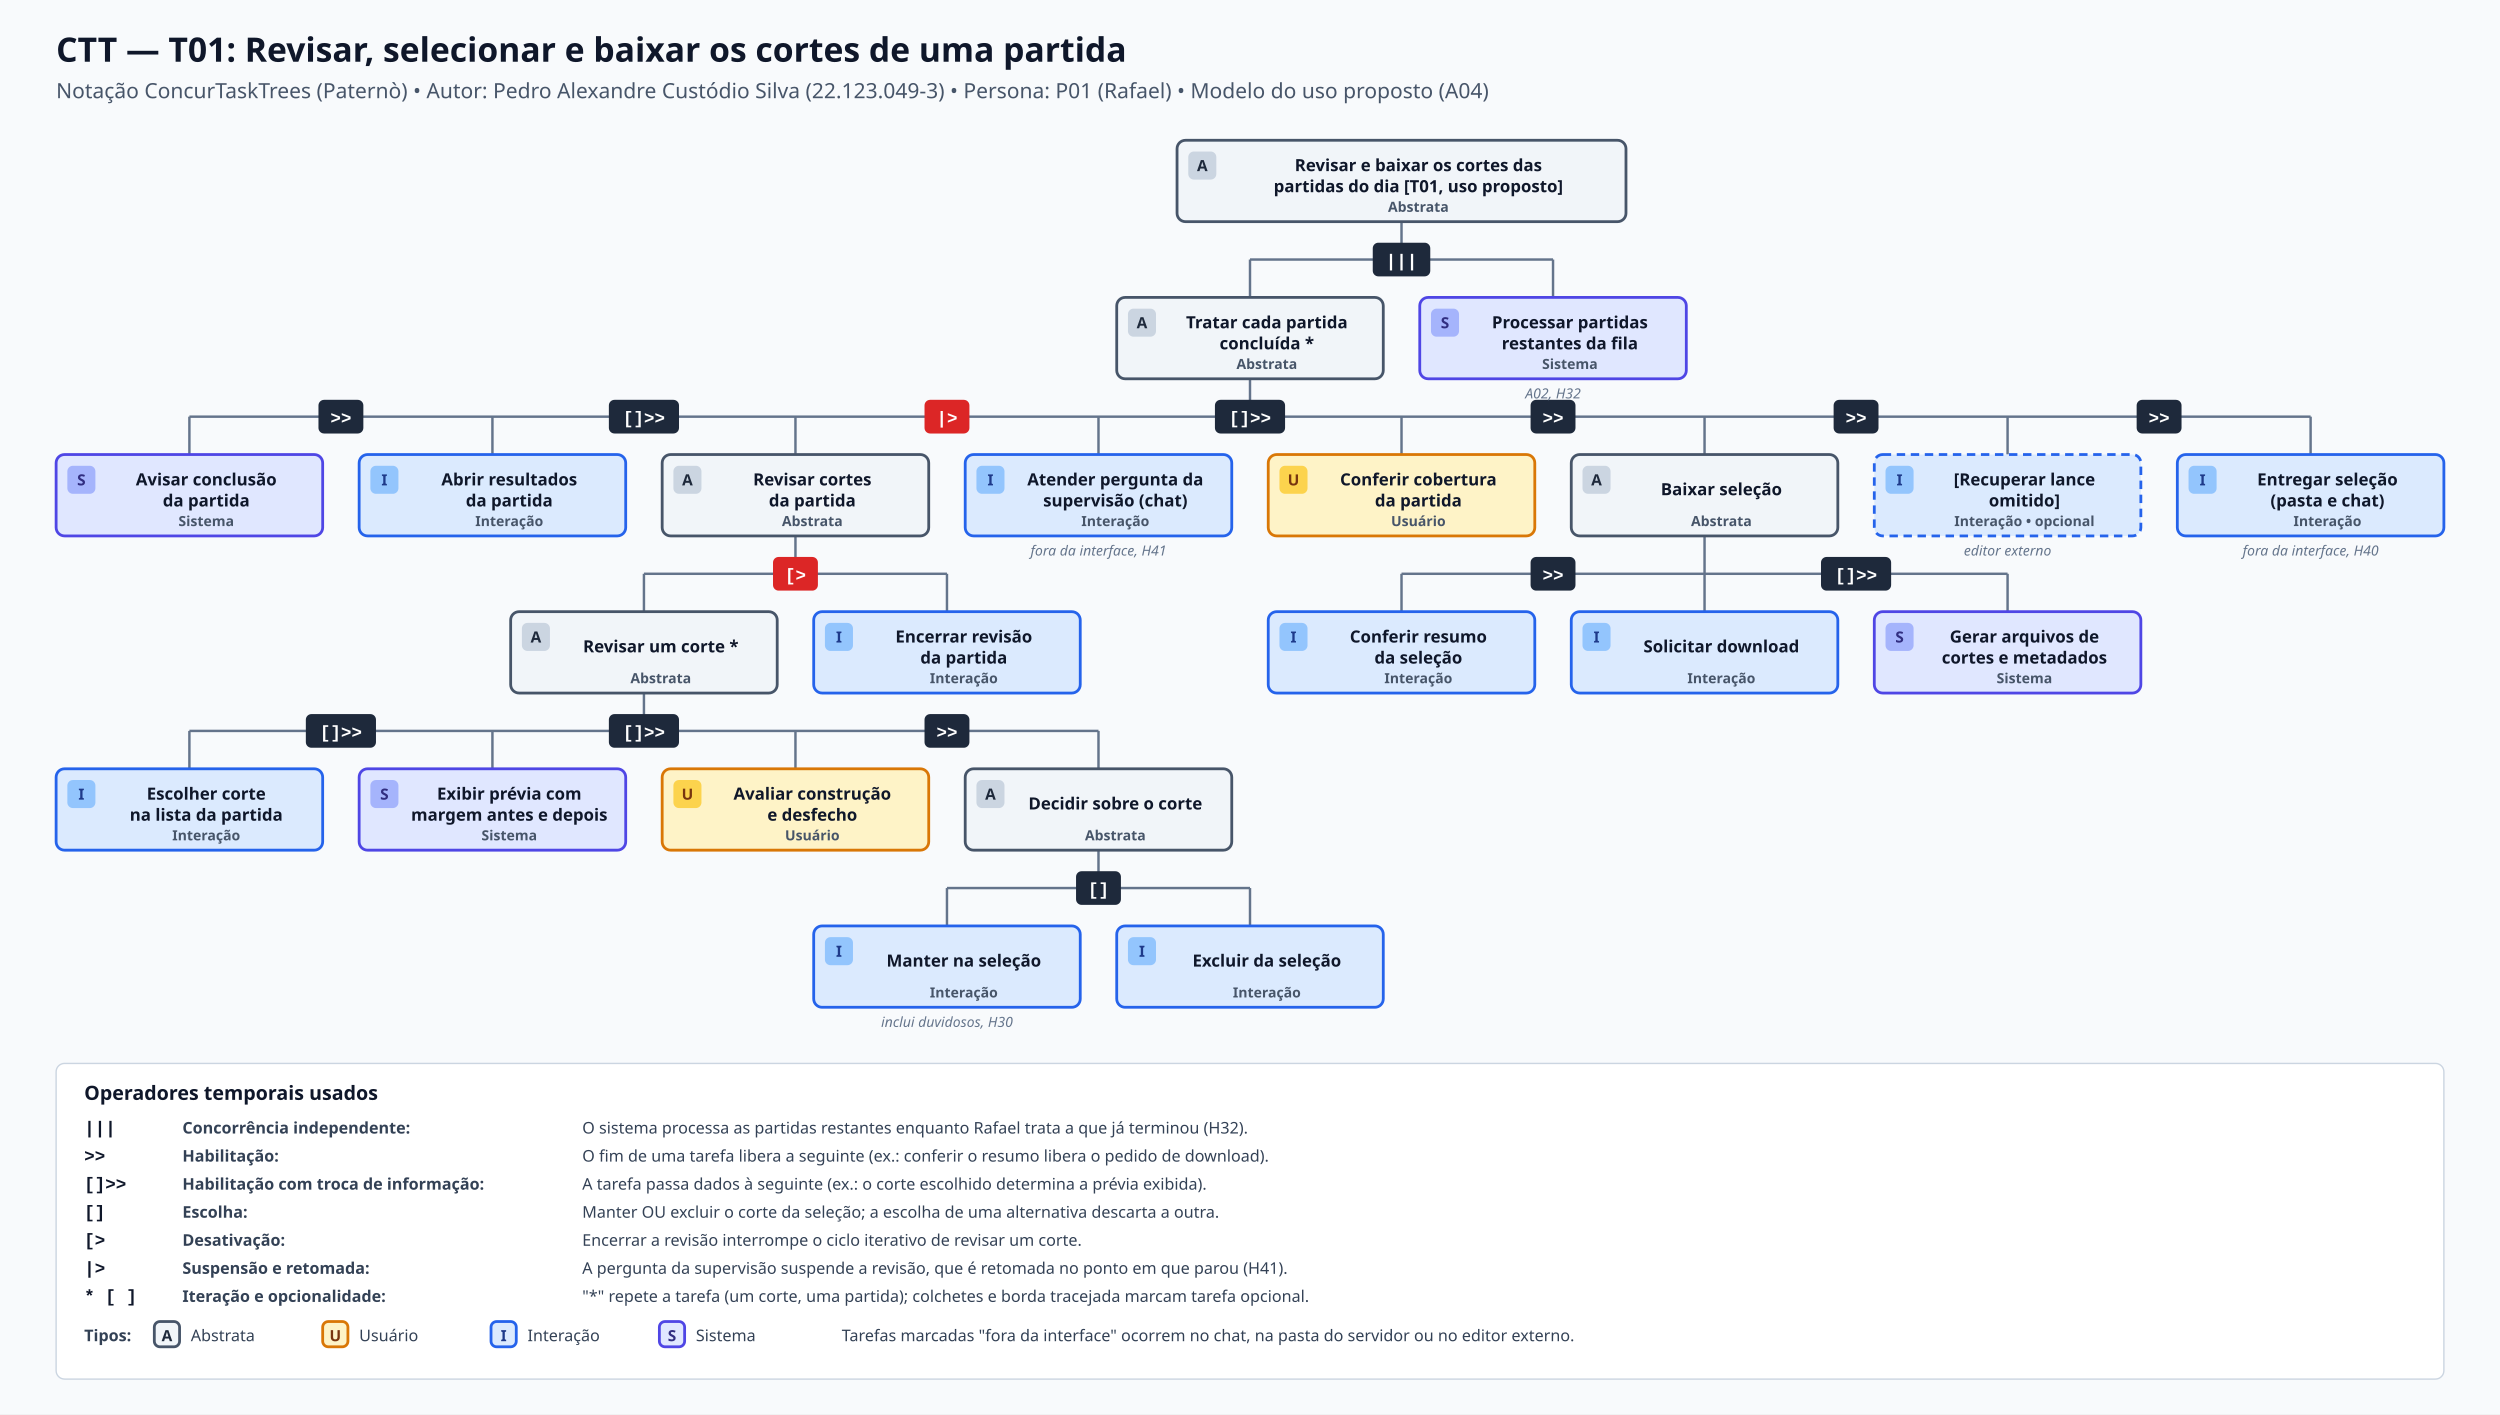
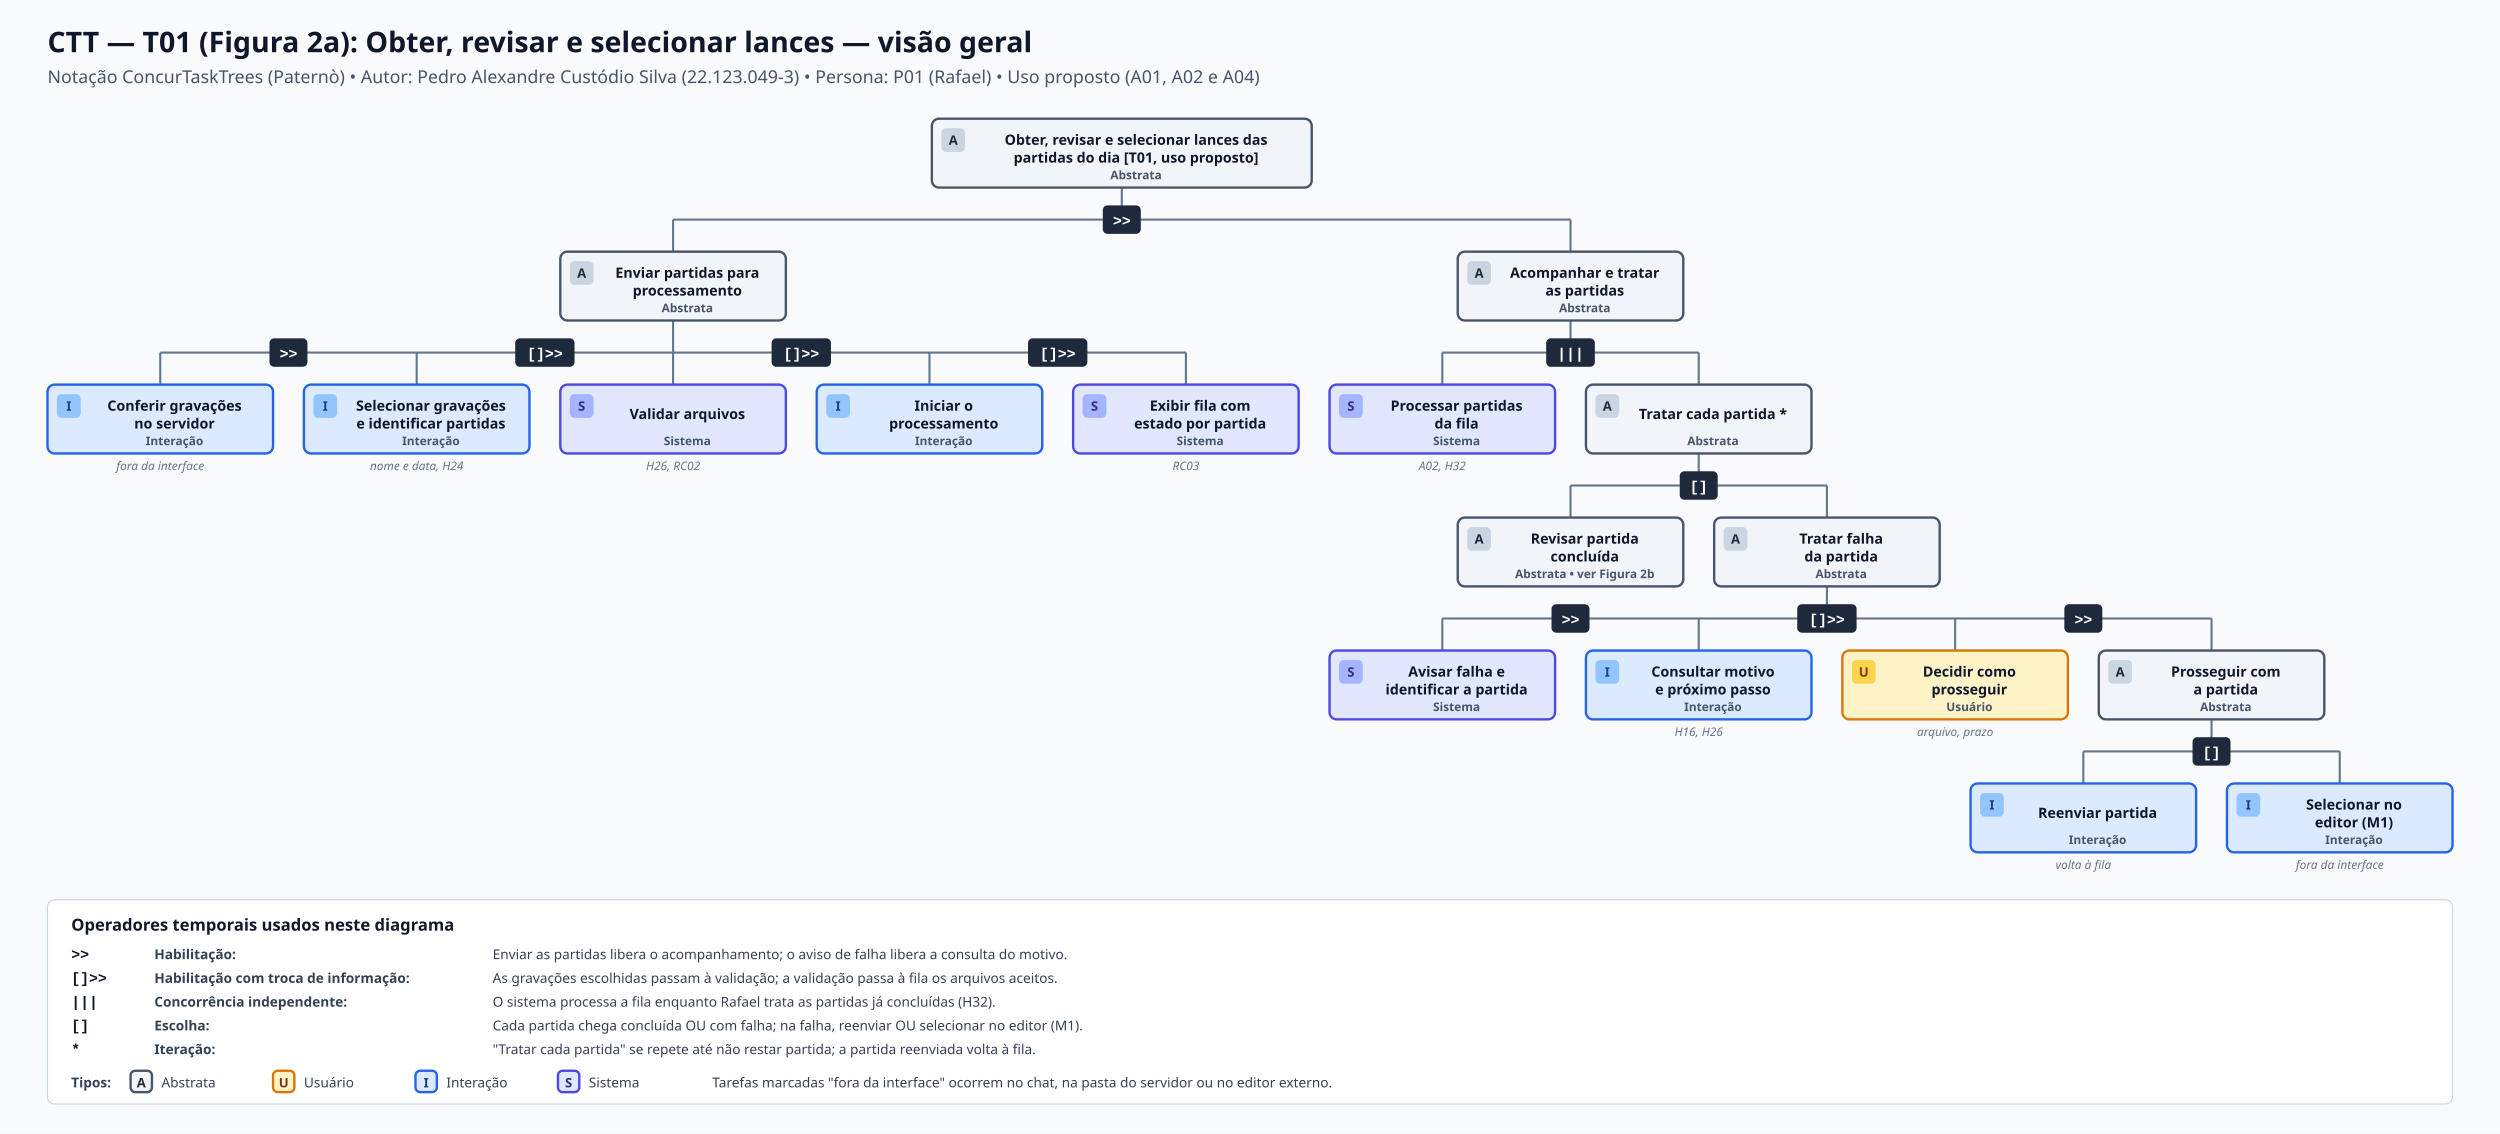
- <svg xmlns="http://www.w3.org/2000/svg" width="1782" height="1008" viewBox="0 0 1782 1008" role="img" aria-labelledby="ctt-title ctt-desc">
+ <svg xmlns="http://www.w3.org/2000/svg" width="2106" height="955" viewBox="0 0 2106 955" role="img" aria-labelledby="ctt-title ctt-desc">
  <defs>
    <style>
      .bg { fill: #f8fafc; }
      .title { font-family: 'Segoe UI', system-ui, -apple-system, sans-serif; font-size: 24px; font-weight: 700; fill: #0f172a; }
      .subtitle { font-family: 'Segoe UI', system-ui, -apple-system, sans-serif; font-size: 15px; fill: #475569; }
      .task-abstract { fill: #f1f5f9; stroke: #475569; stroke-width: 2; }
      .task-user { fill: #fef3c7; stroke: #d97706; stroke-width: 2; }
      .task-interaction { fill: #dbeafe; stroke: #2563eb; stroke-width: 2; }
      .task-system { fill: #e0e7ff; stroke: #4f46e5; stroke-width: 2; }
      .type-letter { font-family: 'Segoe UI', system-ui, -apple-system, sans-serif; font-size: 11px; font-weight: 800; text-anchor: middle; }
      .task-name { font-family: 'Segoe UI', system-ui, -apple-system, sans-serif; font-size: 12px; font-weight: 700; text-anchor: middle; fill: #0f172a; }
      .task-badge { font-family: 'Segoe UI', system-ui, -apple-system, sans-serif; font-size: 10px; font-weight: 600; text-anchor: middle; fill: #475569; }
      .note { font-family: 'Segoe UI', system-ui, -apple-system, sans-serif; font-size: 10px; font-style: italic; text-anchor: middle; fill: #64748b; }
      .op-badge { fill: #1e293b; }
      .op-alert-badge { fill: #dc2626; }
      .op-text { font-family: 'Courier New', monospace; font-size: 12.5px; font-weight: 700; fill: #ffffff; text-anchor: middle; }
      .conn { stroke: #64748b; stroke-width: 1.75; fill: none; }
      .legend-card { fill: #ffffff; stroke: #cbd5e1; stroke-width: 1; }
      .legend-header { font-family: 'Segoe UI', system-ui, -apple-system, sans-serif; font-size: 14px; font-weight: 700; fill: #0f172a; }
      .legend-item { font-family: 'Segoe UI', system-ui, -apple-system, sans-serif; font-size: 11.5px; fill: #334155; }
      .legend-op { font-family: 'Courier New', monospace; font-size: 12.5px; font-weight: 700; fill: #0f172a; }
    </style>
  </defs>
-   <rect width="1782" height="1008" class="bg" />
-   <text x="40.0" y="44.0" class="title">CTT — T01: Revisar, selecionar e baixar os cortes de uma partida</text>
-   <text x="40.0" y="70.0" class="subtitle">Notação ConcurTaskTrees (Paternò) • Autor: Pedro Alexandre Custódio Silva (22.123.049-3) • Persona: P01 (Rafael) • Modelo do uso proposto (A04)</text>
-   <path d="M 999.0 158 L 999.0 185.0" class="conn" />
-   <path d="M 891.0 185.0 L 1107.0 185.0" class="conn" />
-   <path d="M 891.0 185.0 L 891.0 212.0" class="conn" />
-   <path d="M 1107.0 185.0 L 1107.0 212.0" class="conn" />
-   <path d="M 891.0 270 L 891.0 297.0" class="conn" />
-   <path d="M 135.0 297.0 L 1647.0 297.0" class="conn" />
+   <rect width="2106" height="955" class="bg" />
+   <text x="40.0" y="44.0" class="title">CTT — T01 (Figura 2a): Obter, revisar e selecionar lances — visão geral</text>
+   <text x="40.0" y="70.0" class="subtitle">Notação ConcurTaskTrees (Paternò) • Autor: Pedro Alexandre Custódio Silva (22.123.049-3) • Persona: P01 (Rafael) • Uso proposto (A01, A02 e A04)</text>
+   <path d="M 945.0 158 L 945.0 185.0" class="conn" />
+   <path d="M 567.0 185.0 L 1323.0 185.0" class="conn" />
+   <path d="M 567.0 185.0 L 567.0 212.0" class="conn" />
+   <path d="M 1323.0 185.0 L 1323.0 212.0" class="conn" />
+   <path d="M 567.0 270 L 567.0 297.0" class="conn" />
+   <path d="M 135.0 297.0 L 999.0 297.0" class="conn" />
  <path d="M 135.0 297.0 L 135.0 324.0" class="conn" />
  <path d="M 351.0 297.0 L 351.0 324.0" class="conn" />
  <path d="M 567.0 297.0 L 567.0 324.0" class="conn" />
  <path d="M 783.0 297.0 L 783.0 324.0" class="conn" />
  <path d="M 999.0 297.0 L 999.0 324.0" class="conn" />
+   <path d="M 1323.0 270 L 1323.0 297.0" class="conn" />
+   <path d="M 1215.0 297.0 L 1431.0 297.0" class="conn" />
  <path d="M 1215.0 297.0 L 1215.0 324.0" class="conn" />
  <path d="M 1431.0 297.0 L 1431.0 324.0" class="conn" />
-   <path d="M 1647.0 297.0 L 1647.0 324.0" class="conn" />
-   <path d="M 567.0 382 L 567.0 409.0" class="conn" />
-   <path d="M 459.0 409.0 L 675.0 409.0" class="conn" />
-   <path d="M 459.0 409.0 L 459.0 436.0" class="conn" />
-   <path d="M 675.0 409.0 L 675.0 436.0" class="conn" />
-   <path d="M 459.0 494 L 459.0 521.0" class="conn" />
-   <path d="M 135.0 521.0 L 783.0 521.0" class="conn" />
-   <path d="M 135.0 521.0 L 135.0 548.0" class="conn" />
-   <path d="M 351.0 521.0 L 351.0 548.0" class="conn" />
-   <path d="M 567.0 521.0 L 567.0 548.0" class="conn" />
-   <path d="M 783.0 521.0 L 783.0 548.0" class="conn" />
-   <path d="M 783.0 606 L 783.0 633.0" class="conn" />
-   <path d="M 675.0 633.0 L 891.0 633.0" class="conn" />
-   <path d="M 675.0 633.0 L 675.0 660.0" class="conn" />
-   <path d="M 891.0 633.0 L 891.0 660.0" class="conn" />
-   <path d="M 1215.0 382 L 1215.0 409.0" class="conn" />
-   <path d="M 999.0 409.0 L 1431.0 409.0" class="conn" />
-   <path d="M 999.0 409.0 L 999.0 436.0" class="conn" />
-   <path d="M 1215.0 409.0 L 1215.0 436.0" class="conn" />
-   <path d="M 1431.0 409.0 L 1431.0 436.0" class="conn" />
-   <g transform="translate(839.0, 100.0)">
+   <path d="M 1431.0 382 L 1431.0 409.0" class="conn" />
+   <path d="M 1323.0 409.0 L 1539.0 409.0" class="conn" />
+   <path d="M 1323.0 409.0 L 1323.0 436.0" class="conn" />
+   <path d="M 1539.0 409.0 L 1539.0 436.0" class="conn" />
+   <path d="M 1539.0 494 L 1539.0 521.0" class="conn" />
+   <path d="M 1215.0 521.0 L 1863.0 521.0" class="conn" />
+   <path d="M 1215.0 521.0 L 1215.0 548.0" class="conn" />
+   <path d="M 1431.0 521.0 L 1431.0 548.0" class="conn" />
+   <path d="M 1647.0 521.0 L 1647.0 548.0" class="conn" />
+   <path d="M 1863.0 521.0 L 1863.0 548.0" class="conn" />
+   <path d="M 1863.0 606 L 1863.0 633.0" class="conn" />
+   <path d="M 1755.0 633.0 L 1971.0 633.0" class="conn" />
+   <path d="M 1755.0 633.0 L 1755.0 660.0" class="conn" />
+   <path d="M 1971.0 633.0 L 1971.0 660.0" class="conn" />
+   <g transform="translate(785.0, 100.0)">
    <rect width="320" height="58" rx="6" class="task-abstract" />
    <rect x="8" y="8" width="20" height="20" rx="4" fill="#cbd5e1" />
    <text x="18.0" y="22.0" class="type-letter" fill="#1e293b">A</text>
-     <text x="172.0" y="22.0" class="task-name">Revisar e baixar os cortes das</text>
+     <text x="172.0" y="22.0" class="task-name">Obter, revisar e selecionar lances das</text>
    <text x="172.0" y="37.0" class="task-name">partidas do dia [T01, uso proposto]</text>
    <text x="172.0" y="51.0" class="task-badge">Abstrata</text>
  </g>
-   <g transform="translate(978.5, 173.0)">
+   <g transform="translate(929.0, 173.0)">
+     <rect width="32" height="24" rx="4" class="op-badge" />
+     <text x="16.0" y="17.0" class="op-text">&gt;&gt;</text>
+   </g>
+   <g transform="translate(472.0, 212.0)">
+     <rect width="190" height="58" rx="6" class="task-abstract" />
+     <rect x="8" y="8" width="20" height="20" rx="4" fill="#cbd5e1" />
+     <text x="18.0" y="22.0" class="type-letter" fill="#1e293b">A</text>
+     <text x="107.0" y="22.0" class="task-name">Enviar partidas para</text>
+     <text x="107.0" y="37.0" class="task-name">processamento</text>
+     <text x="107.0" y="51.0" class="task-badge">Abstrata</text>
+   </g>
+   <g transform="translate(227.0, 285.0)">
+     <rect width="32" height="24" rx="4" class="op-badge" />
+     <text x="16.0" y="17.0" class="op-text">&gt;&gt;</text>
+   </g>
+   <g transform="translate(434.0, 285.0)">
+     <rect width="50" height="24" rx="4" class="op-badge" />
+     <text x="25.0" y="17.0" class="op-text">[]&gt;&gt;</text>
+   </g>
+   <g transform="translate(650.0, 285.0)">
+     <rect width="50" height="24" rx="4" class="op-badge" />
+     <text x="25.0" y="17.0" class="op-text">[]&gt;&gt;</text>
+   </g>
+   <g transform="translate(866.0, 285.0)">
+     <rect width="50" height="24" rx="4" class="op-badge" />
+     <text x="25.0" y="17.0" class="op-text">[]&gt;&gt;</text>
+   </g>
+   <g transform="translate(40.0, 324.0)">
+     <rect width="190" height="58" rx="6" class="task-interaction" />
+     <rect x="8" y="8" width="20" height="20" rx="4" fill="#93c5fd" />
+     <text x="18.0" y="22.0" class="type-letter" fill="#1e3a8a">I</text>
+     <text x="107.0" y="22.0" class="task-name">Conferir gravações</text>
+     <text x="107.0" y="37.0" class="task-name">no servidor</text>
+     <text x="107.0" y="51.0" class="task-badge">Interação</text>
+   </g>
+   <text x="135.0" y="396.0" class="note">fora da interface</text>
+   <g transform="translate(256.0, 324.0)">
+     <rect width="190" height="58" rx="6" class="task-interaction" />
+     <rect x="8" y="8" width="20" height="20" rx="4" fill="#93c5fd" />
+     <text x="18.0" y="22.0" class="type-letter" fill="#1e3a8a">I</text>
+     <text x="107.0" y="22.0" class="task-name">Selecionar gravações</text>
+     <text x="107.0" y="37.0" class="task-name">e identificar partidas</text>
+     <text x="107.0" y="51.0" class="task-badge">Interação</text>
+   </g>
+   <text x="351.0" y="396.0" class="note">nome e data, H24</text>
+   <g transform="translate(472.0, 324.0)">
+     <rect width="190" height="58" rx="6" class="task-system" />
+     <rect x="8" y="8" width="20" height="20" rx="4" fill="#a5b4fc" />
+     <text x="18.0" y="22.0" class="type-letter" fill="#312e81">S</text>
+     <text x="107.0" y="29.0" class="task-name">Validar arquivos</text>
+     <text x="107.0" y="51.0" class="task-badge">Sistema</text>
+   </g>
+   <text x="567.0" y="396.0" class="note">H26, RC02</text>
+   <g transform="translate(688.0, 324.0)">
+     <rect width="190" height="58" rx="6" class="task-interaction" />
+     <rect x="8" y="8" width="20" height="20" rx="4" fill="#93c5fd" />
+     <text x="18.0" y="22.0" class="type-letter" fill="#1e3a8a">I</text>
+     <text x="107.0" y="22.0" class="task-name">Iniciar o</text>
+     <text x="107.0" y="37.0" class="task-name">processamento</text>
+     <text x="107.0" y="51.0" class="task-badge">Interação</text>
+   </g>
+   <g transform="translate(904.0, 324.0)">
+     <rect width="190" height="58" rx="6" class="task-system" />
+     <rect x="8" y="8" width="20" height="20" rx="4" fill="#a5b4fc" />
+     <text x="18.0" y="22.0" class="type-letter" fill="#312e81">S</text>
+     <text x="107.0" y="22.0" class="task-name">Exibir fila com</text>
+     <text x="107.0" y="37.0" class="task-name">estado por partida</text>
+     <text x="107.0" y="51.0" class="task-badge">Sistema</text>
+   </g>
+   <text x="999.0" y="396.0" class="note">RC03</text>
+   <g transform="translate(1228.0, 212.0)">
+     <rect width="190" height="58" rx="6" class="task-abstract" />
+     <rect x="8" y="8" width="20" height="20" rx="4" fill="#cbd5e1" />
+     <text x="18.0" y="22.0" class="type-letter" fill="#1e293b">A</text>
+     <text x="107.0" y="22.0" class="task-name">Acompanhar e tratar</text>
+     <text x="107.0" y="37.0" class="task-name">as partidas</text>
+     <text x="107.0" y="51.0" class="task-badge">Abstrata</text>
+   </g>
+   <g transform="translate(1302.5, 285.0)">
    <rect width="41" height="24" rx="4" class="op-badge" />
    <text x="20.5" y="17.0" class="op-text">|||</text>
  </g>
-   <g transform="translate(796.0, 212.0)">
-     <rect width="190" height="58" rx="6" class="task-abstract" />
-     <rect x="8" y="8" width="20" height="20" rx="4" fill="#cbd5e1" />
-     <text x="18.0" y="22.0" class="type-letter" fill="#1e293b">A</text>
-     <text x="107.0" y="22.0" class="task-name">Tratar cada partida</text>
-     <text x="107.0" y="37.0" class="task-name">concluída *</text>
-     <text x="107.0" y="51.0" class="task-badge">Abstrata</text>
-   </g>
-   <g transform="translate(227.0, 285.0)">
-     <rect width="32" height="24" rx="4" class="op-badge" />
-     <text x="16.0" y="17.0" class="op-text">&gt;&gt;</text>
-   </g>
-   <g transform="translate(434.0, 285.0)">
-     <rect width="50" height="24" rx="4" class="op-badge" />
-     <text x="25.0" y="17.0" class="op-text">[]&gt;&gt;</text>
-   </g>
-   <g transform="translate(659.0, 285.0)">
-     <rect width="32" height="24" rx="4" class="op-alert-badge" />
-     <text x="16.0" y="17.0" class="op-text">|&gt;</text>
-   </g>
-   <g transform="translate(866.0, 285.0)">
-     <rect width="50" height="24" rx="4" class="op-badge" />
-     <text x="25.0" y="17.0" class="op-text">[]&gt;&gt;</text>
-   </g>
-   <g transform="translate(1091.0, 285.0)">
-     <rect width="32" height="24" rx="4" class="op-badge" />
-     <text x="16.0" y="17.0" class="op-text">&gt;&gt;</text>
-   </g>
-   <g transform="translate(1307.0, 285.0)">
-     <rect width="32" height="24" rx="4" class="op-badge" />
-     <text x="16.0" y="17.0" class="op-text">&gt;&gt;</text>
-   </g>
-   <g transform="translate(1523.0, 285.0)">
-     <rect width="32" height="24" rx="4" class="op-badge" />
-     <text x="16.0" y="17.0" class="op-text">&gt;&gt;</text>
-   </g>
-   <g transform="translate(40.0, 324.0)">
-     <rect width="190" height="58" rx="6" class="task-system" />
-     <rect x="8" y="8" width="20" height="20" rx="4" fill="#a5b4fc" />
-     <text x="18.0" y="22.0" class="type-letter" fill="#312e81">S</text>
-     <text x="107.0" y="22.0" class="task-name">Avisar conclusão</text>
+   <g transform="translate(1120.0, 324.0)">
+     <rect width="190" height="58" rx="6" class="task-system" />
+     <rect x="8" y="8" width="20" height="20" rx="4" fill="#a5b4fc" />
+     <text x="18.0" y="22.0" class="type-letter" fill="#312e81">S</text>
+     <text x="107.0" y="22.0" class="task-name">Processar partidas</text>
+     <text x="107.0" y="37.0" class="task-name">da fila</text>
+     <text x="107.0" y="51.0" class="task-badge">Sistema</text>
+   </g>
+   <text x="1215.0" y="396.0" class="note">A02, H32</text>
+   <g transform="translate(1336.0, 324.0)">
+     <rect width="190" height="58" rx="6" class="task-abstract" />
+     <rect x="8" y="8" width="20" height="20" rx="4" fill="#cbd5e1" />
+     <text x="18.0" y="22.0" class="type-letter" fill="#1e293b">A</text>
+     <text x="107.0" y="29.0" class="task-name">Tratar cada partida *</text>
+     <text x="107.0" y="51.0" class="task-badge">Abstrata</text>
+   </g>
+   <g transform="translate(1415.0, 397.0)">
+     <rect width="32" height="24" rx="4" class="op-badge" />
+     <text x="16.0" y="17.0" class="op-text">[]</text>
+   </g>
+   <g transform="translate(1228.0, 436.0)">
+     <rect width="190" height="58" rx="6" class="task-abstract" stroke-width="3" stroke="#0f172a" />
+     <rect x="8" y="8" width="20" height="20" rx="4" fill="#cbd5e1" />
+     <text x="18.0" y="22.0" class="type-letter" fill="#1e293b">A</text>
+     <text x="107.0" y="22.0" class="task-name">Revisar partida</text>
+     <text x="107.0" y="37.0" class="task-name">concluída</text>
+     <text x="107.0" y="51.0" class="task-badge">Abstrata • ver Figura 2b</text>
+   </g>
+   <g transform="translate(1444.0, 436.0)">
+     <rect width="190" height="58" rx="6" class="task-abstract" />
+     <rect x="8" y="8" width="20" height="20" rx="4" fill="#cbd5e1" />
+     <text x="18.0" y="22.0" class="type-letter" fill="#1e293b">A</text>
+     <text x="107.0" y="22.0" class="task-name">Tratar falha</text>
    <text x="107.0" y="37.0" class="task-name">da partida</text>
-     <text x="107.0" y="51.0" class="task-badge">Sistema</text>
-   </g>
-   <g transform="translate(256.0, 324.0)">
-     <rect width="190" height="58" rx="6" class="task-interaction" />
-     <rect x="8" y="8" width="20" height="20" rx="4" fill="#93c5fd" />
-     <text x="18.0" y="22.0" class="type-letter" fill="#1e3a8a">I</text>
-     <text x="107.0" y="22.0" class="task-name">Abrir resultados</text>
-     <text x="107.0" y="37.0" class="task-name">da partida</text>
-     <text x="107.0" y="51.0" class="task-badge">Interação</text>
-   </g>
-   <g transform="translate(472.0, 324.0)">
-     <rect width="190" height="58" rx="6" class="task-abstract" />
-     <rect x="8" y="8" width="20" height="20" rx="4" fill="#cbd5e1" />
-     <text x="18.0" y="22.0" class="type-letter" fill="#1e293b">A</text>
-     <text x="107.0" y="22.0" class="task-name">Revisar cortes</text>
-     <text x="107.0" y="37.0" class="task-name">da partida</text>
-     <text x="107.0" y="51.0" class="task-badge">Abstrata</text>
-   </g>
-   <g transform="translate(551.0, 397.0)">
-     <rect width="32" height="24" rx="4" class="op-alert-badge" />
-     <text x="16.0" y="17.0" class="op-text">[&gt;</text>
-   </g>
-   <g transform="translate(364.0, 436.0)">
-     <rect width="190" height="58" rx="6" class="task-abstract" />
-     <rect x="8" y="8" width="20" height="20" rx="4" fill="#cbd5e1" />
-     <text x="18.0" y="22.0" class="type-letter" fill="#1e293b">A</text>
-     <text x="107.0" y="29.0" class="task-name">Revisar um corte *</text>
-     <text x="107.0" y="51.0" class="task-badge">Abstrata</text>
-   </g>
-   <g transform="translate(218.0, 509.0)">
-     <rect width="50" height="24" rx="4" class="op-badge" />
-     <text x="25.0" y="17.0" class="op-text">[]&gt;&gt;</text>
-   </g>
-   <g transform="translate(434.0, 509.0)">
-     <rect width="50" height="24" rx="4" class="op-badge" />
-     <text x="25.0" y="17.0" class="op-text">[]&gt;&gt;</text>
-   </g>
-   <g transform="translate(659.0, 509.0)">
-     <rect width="32" height="24" rx="4" class="op-badge" />
-     <text x="16.0" y="17.0" class="op-text">&gt;&gt;</text>
-   </g>
-   <g transform="translate(40.0, 548.0)">
-     <rect width="190" height="58" rx="6" class="task-interaction" />
-     <rect x="8" y="8" width="20" height="20" rx="4" fill="#93c5fd" />
-     <text x="18.0" y="22.0" class="type-letter" fill="#1e3a8a">I</text>
-     <text x="107.0" y="22.0" class="task-name">Escolher corte</text>
-     <text x="107.0" y="37.0" class="task-name">na lista da partida</text>
-     <text x="107.0" y="51.0" class="task-badge">Interação</text>
-   </g>
-   <g transform="translate(256.0, 548.0)">
-     <rect width="190" height="58" rx="6" class="task-system" />
-     <rect x="8" y="8" width="20" height="20" rx="4" fill="#a5b4fc" />
-     <text x="18.0" y="22.0" class="type-letter" fill="#312e81">S</text>
-     <text x="107.0" y="22.0" class="task-name">Exibir prévia com</text>
-     <text x="107.0" y="37.0" class="task-name">margem antes e depois</text>
-     <text x="107.0" y="51.0" class="task-badge">Sistema</text>
-   </g>
-   <g transform="translate(472.0, 548.0)">
+     <text x="107.0" y="51.0" class="task-badge">Abstrata</text>
+   </g>
+   <g transform="translate(1307.0, 509.0)">
+     <rect width="32" height="24" rx="4" class="op-badge" />
+     <text x="16.0" y="17.0" class="op-text">&gt;&gt;</text>
+   </g>
+   <g transform="translate(1514.0, 509.0)">
+     <rect width="50" height="24" rx="4" class="op-badge" />
+     <text x="25.0" y="17.0" class="op-text">[]&gt;&gt;</text>
+   </g>
+   <g transform="translate(1739.0, 509.0)">
+     <rect width="32" height="24" rx="4" class="op-badge" />
+     <text x="16.0" y="17.0" class="op-text">&gt;&gt;</text>
+   </g>
+   <g transform="translate(1120.0, 548.0)">
+     <rect width="190" height="58" rx="6" class="task-system" />
+     <rect x="8" y="8" width="20" height="20" rx="4" fill="#a5b4fc" />
+     <text x="18.0" y="22.0" class="type-letter" fill="#312e81">S</text>
+     <text x="107.0" y="22.0" class="task-name">Avisar falha e</text>
+     <text x="107.0" y="37.0" class="task-name">identificar a partida</text>
+     <text x="107.0" y="51.0" class="task-badge">Sistema</text>
+   </g>
+   <g transform="translate(1336.0, 548.0)">
+     <rect width="190" height="58" rx="6" class="task-interaction" />
+     <rect x="8" y="8" width="20" height="20" rx="4" fill="#93c5fd" />
+     <text x="18.0" y="22.0" class="type-letter" fill="#1e3a8a">I</text>
+     <text x="107.0" y="22.0" class="task-name">Consultar motivo</text>
+     <text x="107.0" y="37.0" class="task-name">e próximo passo</text>
+     <text x="107.0" y="51.0" class="task-badge">Interação</text>
+   </g>
+   <text x="1431.0" y="620.0" class="note">H16, H26</text>
+   <g transform="translate(1552.0, 548.0)">
    <rect width="190" height="58" rx="6" class="task-user" />
    <rect x="8" y="8" width="20" height="20" rx="4" fill="#fcd34d" />
    <text x="18.0" y="22.0" class="type-letter" fill="#78350f">U</text>
-     <text x="107.0" y="22.0" class="task-name">Avaliar construção</text>
-     <text x="107.0" y="37.0" class="task-name">e desfecho</text>
+     <text x="107.0" y="22.0" class="task-name">Decidir como</text>
+     <text x="107.0" y="37.0" class="task-name">prosseguir</text>
    <text x="107.0" y="51.0" class="task-badge">Usuário</text>
  </g>
-   <g transform="translate(688.0, 548.0)">
-     <rect width="190" height="58" rx="6" class="task-abstract" />
-     <rect x="8" y="8" width="20" height="20" rx="4" fill="#cbd5e1" />
-     <text x="18.0" y="22.0" class="type-letter" fill="#1e293b">A</text>
-     <text x="107.0" y="29.0" class="task-name">Decidir sobre o corte</text>
-     <text x="107.0" y="51.0" class="task-badge">Abstrata</text>
-   </g>
-   <g transform="translate(767.0, 621.0)">
+   <text x="1647.0" y="620.0" class="note">arquivo, prazo</text>
+   <g transform="translate(1768.0, 548.0)">
+     <rect width="190" height="58" rx="6" class="task-abstract" />
+     <rect x="8" y="8" width="20" height="20" rx="4" fill="#cbd5e1" />
+     <text x="18.0" y="22.0" class="type-letter" fill="#1e293b">A</text>
+     <text x="107.0" y="22.0" class="task-name">Prosseguir com</text>
+     <text x="107.0" y="37.0" class="task-name">a partida</text>
+     <text x="107.0" y="51.0" class="task-badge">Abstrata</text>
+   </g>
+   <g transform="translate(1847.0, 621.0)">
    <rect width="32" height="24" rx="4" class="op-badge" />
    <text x="16.0" y="17.0" class="op-text">[]</text>
  </g>
-   <g transform="translate(580.0, 660.0)">
-     <rect width="190" height="58" rx="6" class="task-interaction" />
-     <rect x="8" y="8" width="20" height="20" rx="4" fill="#93c5fd" />
-     <text x="18.0" y="22.0" class="type-letter" fill="#1e3a8a">I</text>
-     <text x="107.0" y="29.0" class="task-name">Manter na seleção</text>
-     <text x="107.0" y="51.0" class="task-badge">Interação</text>
-   </g>
-   <text x="675.0" y="732.0" class="note">inclui duvidosos, H30</text>
-   <g transform="translate(796.0, 660.0)">
-     <rect width="190" height="58" rx="6" class="task-interaction" />
-     <rect x="8" y="8" width="20" height="20" rx="4" fill="#93c5fd" />
-     <text x="18.0" y="22.0" class="type-letter" fill="#1e3a8a">I</text>
-     <text x="107.0" y="29.0" class="task-name">Excluir da seleção</text>
-     <text x="107.0" y="51.0" class="task-badge">Interação</text>
-   </g>
-   <g transform="translate(580.0, 436.0)">
-     <rect width="190" height="58" rx="6" class="task-interaction" />
-     <rect x="8" y="8" width="20" height="20" rx="4" fill="#93c5fd" />
-     <text x="18.0" y="22.0" class="type-letter" fill="#1e3a8a">I</text>
-     <text x="107.0" y="22.0" class="task-name">Encerrar revisão</text>
-     <text x="107.0" y="37.0" class="task-name">da partida</text>
-     <text x="107.0" y="51.0" class="task-badge">Interação</text>
-   </g>
-   <g transform="translate(688.0, 324.0)">
-     <rect width="190" height="58" rx="6" class="task-interaction" />
-     <rect x="8" y="8" width="20" height="20" rx="4" fill="#93c5fd" />
-     <text x="18.0" y="22.0" class="type-letter" fill="#1e3a8a">I</text>
-     <text x="107.0" y="22.0" class="task-name">Atender pergunta da</text>
-     <text x="107.0" y="37.0" class="task-name">supervisão (chat)</text>
-     <text x="107.0" y="51.0" class="task-badge">Interação</text>
-   </g>
-   <text x="783.0" y="396.0" class="note">fora da interface, H41</text>
-   <g transform="translate(904.0, 324.0)">
-     <rect width="190" height="58" rx="6" class="task-user" />
-     <rect x="8" y="8" width="20" height="20" rx="4" fill="#fcd34d" />
-     <text x="18.0" y="22.0" class="type-letter" fill="#78350f">U</text>
-     <text x="107.0" y="22.0" class="task-name">Conferir cobertura</text>
-     <text x="107.0" y="37.0" class="task-name">da partida</text>
-     <text x="107.0" y="51.0" class="task-badge">Usuário</text>
-   </g>
-   <g transform="translate(1120.0, 324.0)">
-     <rect width="190" height="58" rx="6" class="task-abstract" />
-     <rect x="8" y="8" width="20" height="20" rx="4" fill="#cbd5e1" />
-     <text x="18.0" y="22.0" class="type-letter" fill="#1e293b">A</text>
-     <text x="107.0" y="29.0" class="task-name">Baixar seleção</text>
-     <text x="107.0" y="51.0" class="task-badge">Abstrata</text>
-   </g>
-   <g transform="translate(1091.0, 397.0)">
-     <rect width="32" height="24" rx="4" class="op-badge" />
-     <text x="16.0" y="17.0" class="op-text">&gt;&gt;</text>
-   </g>
-   <g transform="translate(1298.0, 397.0)">
-     <rect width="50" height="24" rx="4" class="op-badge" />
-     <text x="25.0" y="17.0" class="op-text">[]&gt;&gt;</text>
-   </g>
-   <g transform="translate(904.0, 436.0)">
-     <rect width="190" height="58" rx="6" class="task-interaction" />
-     <rect x="8" y="8" width="20" height="20" rx="4" fill="#93c5fd" />
-     <text x="18.0" y="22.0" class="type-letter" fill="#1e3a8a">I</text>
-     <text x="107.0" y="22.0" class="task-name">Conferir resumo</text>
-     <text x="107.0" y="37.0" class="task-name">da seleção</text>
-     <text x="107.0" y="51.0" class="task-badge">Interação</text>
-   </g>
-   <g transform="translate(1120.0, 436.0)">
-     <rect width="190" height="58" rx="6" class="task-interaction" />
-     <rect x="8" y="8" width="20" height="20" rx="4" fill="#93c5fd" />
-     <text x="18.0" y="22.0" class="type-letter" fill="#1e3a8a">I</text>
-     <text x="107.0" y="29.0" class="task-name">Solicitar download</text>
-     <text x="107.0" y="51.0" class="task-badge">Interação</text>
-   </g>
-   <g transform="translate(1336.0, 436.0)">
-     <rect width="190" height="58" rx="6" class="task-system" />
-     <rect x="8" y="8" width="20" height="20" rx="4" fill="#a5b4fc" />
-     <text x="18.0" y="22.0" class="type-letter" fill="#312e81">S</text>
-     <text x="107.0" y="22.0" class="task-name">Gerar arquivos de</text>
-     <text x="107.0" y="37.0" class="task-name">cortes e metadados</text>
-     <text x="107.0" y="51.0" class="task-badge">Sistema</text>
-   </g>
-   <g transform="translate(1336.0, 324.0)">
-     <rect width="190" height="58" rx="6" class="task-interaction" stroke-dasharray="6 4" />
-     <rect x="8" y="8" width="20" height="20" rx="4" fill="#93c5fd" />
-     <text x="18.0" y="22.0" class="type-letter" fill="#1e3a8a">I</text>
-     <text x="107.0" y="22.0" class="task-name">[Recuperar lance</text>
-     <text x="107.0" y="37.0" class="task-name">omitido]</text>
-     <text x="107.0" y="51.0" class="task-badge">Interação • opcional</text>
-   </g>
-   <text x="1431.0" y="396.0" class="note">editor externo</text>
-   <g transform="translate(1552.0, 324.0)">
-     <rect width="190" height="58" rx="6" class="task-interaction" />
-     <rect x="8" y="8" width="20" height="20" rx="4" fill="#93c5fd" />
-     <text x="18.0" y="22.0" class="type-letter" fill="#1e3a8a">I</text>
-     <text x="107.0" y="22.0" class="task-name">Entregar seleção</text>
-     <text x="107.0" y="37.0" class="task-name">(pasta e chat)</text>
-     <text x="107.0" y="51.0" class="task-badge">Interação</text>
-   </g>
-   <text x="1647.0" y="396.0" class="note">fora da interface, H40</text>
-   <g transform="translate(1012.0, 212.0)">
-     <rect width="190" height="58" rx="6" class="task-system" />
-     <rect x="8" y="8" width="20" height="20" rx="4" fill="#a5b4fc" />
-     <text x="18.0" y="22.0" class="type-letter" fill="#312e81">S</text>
-     <text x="107.0" y="22.0" class="task-name">Processar partidas</text>
-     <text x="107.0" y="37.0" class="task-name">restantes da fila</text>
-     <text x="107.0" y="51.0" class="task-badge">Sistema</text>
-   </g>
-   <text x="1107.0" y="284.0" class="note">A02, H32</text>
+   <g transform="translate(1660.0, 660.0)">
+     <rect width="190" height="58" rx="6" class="task-interaction" />
+     <rect x="8" y="8" width="20" height="20" rx="4" fill="#93c5fd" />
+     <text x="18.0" y="22.0" class="type-letter" fill="#1e3a8a">I</text>
+     <text x="107.0" y="29.0" class="task-name">Reenviar partida</text>
+     <text x="107.0" y="51.0" class="task-badge">Interação</text>
+   </g>
+   <text x="1755.0" y="732.0" class="note">volta à fila</text>
+   <g transform="translate(1876.0, 660.0)">
+     <rect width="190" height="58" rx="6" class="task-interaction" />
+     <rect x="8" y="8" width="20" height="20" rx="4" fill="#93c5fd" />
+     <text x="18.0" y="22.0" class="type-letter" fill="#1e3a8a">I</text>
+     <text x="107.0" y="22.0" class="task-name">Selecionar no</text>
+     <text x="107.0" y="37.0" class="task-name">editor (M1)</text>
+     <text x="107.0" y="51.0" class="task-badge">Interação</text>
+   </g>
+   <text x="1971.0" y="732.0" class="note">fora da interface</text>
  <g transform="translate(40, 758)">
-     <rect width="1702" height="225" rx="6" class="legend-card" />
-     <text x="20.0" y="26.0" class="legend-header">Operadores temporais usados</text>
-     <text x="20.0" y="50.0" class="legend-op">|||</text>
-     <text x="90.0" y="50.0" class="legend-item" font-weight="700">Concorrência independente:</text>
-     <text x="375.0" y="50.0" class="legend-item">O sistema processa as partidas restantes enquanto Rafael trata a que já terminou (H32).</text>
-     <text x="20.0" y="70.0" class="legend-op">&gt;&gt;</text>
-     <text x="90.0" y="70.0" class="legend-item" font-weight="700">Habilitação:</text>
-     <text x="375.0" y="70.0" class="legend-item">O fim de uma tarefa libera a seguinte (ex.: conferir o resumo libera o pedido de download).</text>
-     <text x="20.0" y="90.0" class="legend-op">[]&gt;&gt;</text>
-     <text x="90.0" y="90.0" class="legend-item" font-weight="700">Habilitação com troca de informação:</text>
-     <text x="375.0" y="90.0" class="legend-item">A tarefa passa dados à seguinte (ex.: o corte escolhido determina a prévia exibida).</text>
+     <rect width="2026" height="172" rx="6" class="legend-card" />
+     <text x="20.0" y="26.0" class="legend-header">Operadores temporais usados neste diagrama</text>
+     <text x="20.0" y="50.0" class="legend-op">&gt;&gt;</text>
+     <text x="90.0" y="50.0" class="legend-item" font-weight="700">Habilitação:</text>
+     <text x="375.0" y="50.0" class="legend-item">Enviar as partidas libera o acompanhamento; o aviso de falha libera a consulta do motivo.</text>
+     <text x="20.0" y="70.0" class="legend-op">[]&gt;&gt;</text>
+     <text x="90.0" y="70.0" class="legend-item" font-weight="700">Habilitação com troca de informação:</text>
+     <text x="375.0" y="70.0" class="legend-item">As gravações escolhidas passam à validação; a validação passa à fila os arquivos aceitos.</text>
+     <text x="20.0" y="90.0" class="legend-op">|||</text>
+     <text x="90.0" y="90.0" class="legend-item" font-weight="700">Concorrência independente:</text>
+     <text x="375.0" y="90.0" class="legend-item">O sistema processa a fila enquanto Rafael trata as partidas já concluídas (H32).</text>
    <text x="20.0" y="110.0" class="legend-op">[]</text>
    <text x="90.0" y="110.0" class="legend-item" font-weight="700">Escolha:</text>
-     <text x="375.0" y="110.0" class="legend-item">Manter OU excluir o corte da seleção; a escolha de uma alternativa descarta a outra.</text>
-     <text x="20.0" y="130.0" class="legend-op">[&gt;</text>
-     <text x="90.0" y="130.0" class="legend-item" font-weight="700">Desativação:</text>
-     <text x="375.0" y="130.0" class="legend-item">Encerrar a revisão interrompe o ciclo iterativo de revisar um corte.</text>
-     <text x="20.0" y="150.0" class="legend-op">|&gt;</text>
-     <text x="90.0" y="150.0" class="legend-item" font-weight="700">Suspensão e retomada:</text>
-     <text x="375.0" y="150.0" class="legend-item">A pergunta da supervisão suspende a revisão, que é retomada no ponto em que parou (H41).</text>
-     <text x="20.0" y="170.0" class="legend-op">*  [ ]</text>
-     <text x="90.0" y="170.0" class="legend-item" font-weight="700">Iteração e opcionalidade:</text>
-     <text x="375.0" y="170.0" class="legend-item">"*" repete a tarefa (um corte, uma partida); colchetes e borda tracejada marcam tarefa opcional.</text>
-     <text x="20.0" y="198.0" class="legend-item" font-weight="700">Tipos:</text>
-     <rect x="70" y="184" width="18" height="18" rx="4" class="task-abstract" />
-     <text x="79.0" y="198.0" class="type-letter" fill="#1e293b">A</text>
-     <text x="96.0" y="198.0" class="legend-item">Abstrata</text>
-     <rect x="190" y="184" width="18" height="18" rx="4" class="task-user" />
-     <text x="199.0" y="198.0" class="type-letter" fill="#78350f">U</text>
-     <text x="216.0" y="198.0" class="legend-item">Usuário</text>
-     <rect x="310" y="184" width="18" height="18" rx="4" class="task-interaction" />
-     <text x="319.0" y="198.0" class="type-letter" fill="#1e3a8a">I</text>
-     <text x="336.0" y="198.0" class="legend-item">Interação</text>
-     <rect x="430" y="184" width="18" height="18" rx="4" class="task-system" />
-     <text x="439.0" y="198.0" class="type-letter" fill="#312e81">S</text>
-     <text x="456.0" y="198.0" class="legend-item">Sistema</text>
-     <text x="560.0" y="198.0" class="legend-item">Tarefas marcadas "fora da interface" ocorrem no chat, na pasta do servidor ou no editor externo.</text>
+     <text x="375.0" y="110.0" class="legend-item">Cada partida chega concluída OU com falha; na falha, reenviar OU selecionar no editor (M1).</text>
+     <text x="20.0" y="130.0" class="legend-op">*</text>
+     <text x="90.0" y="130.0" class="legend-item" font-weight="700">Iteração:</text>
+     <text x="375.0" y="130.0" class="legend-item">"Tratar cada partida" se repete até não restar partida; a partida reenviada volta à fila.</text>
+     <text x="20.0" y="158.0" class="legend-item" font-weight="700">Tipos:</text>
+     <rect x="70" y="144" width="18" height="18" rx="4" class="task-abstract" />
+     <text x="79.0" y="158.0" class="type-letter" fill="#1e293b">A</text>
+     <text x="96.0" y="158.0" class="legend-item">Abstrata</text>
+     <rect x="190" y="144" width="18" height="18" rx="4" class="task-user" />
+     <text x="199.0" y="158.0" class="type-letter" fill="#78350f">U</text>
+     <text x="216.0" y="158.0" class="legend-item">Usuário</text>
+     <rect x="310" y="144" width="18" height="18" rx="4" class="task-interaction" />
+     <text x="319.0" y="158.0" class="type-letter" fill="#1e3a8a">I</text>
+     <text x="336.0" y="158.0" class="legend-item">Interação</text>
+     <rect x="430" y="144" width="18" height="18" rx="4" class="task-system" />
+     <text x="439.0" y="158.0" class="type-letter" fill="#312e81">S</text>
+     <text x="456.0" y="158.0" class="legend-item">Sistema</text>
+     <text x="560.0" y="158.0" class="legend-item">Tarefas marcadas "fora da interface" ocorrem no chat, na pasta do servidor ou no editor externo.</text>
  </g>
</svg>
